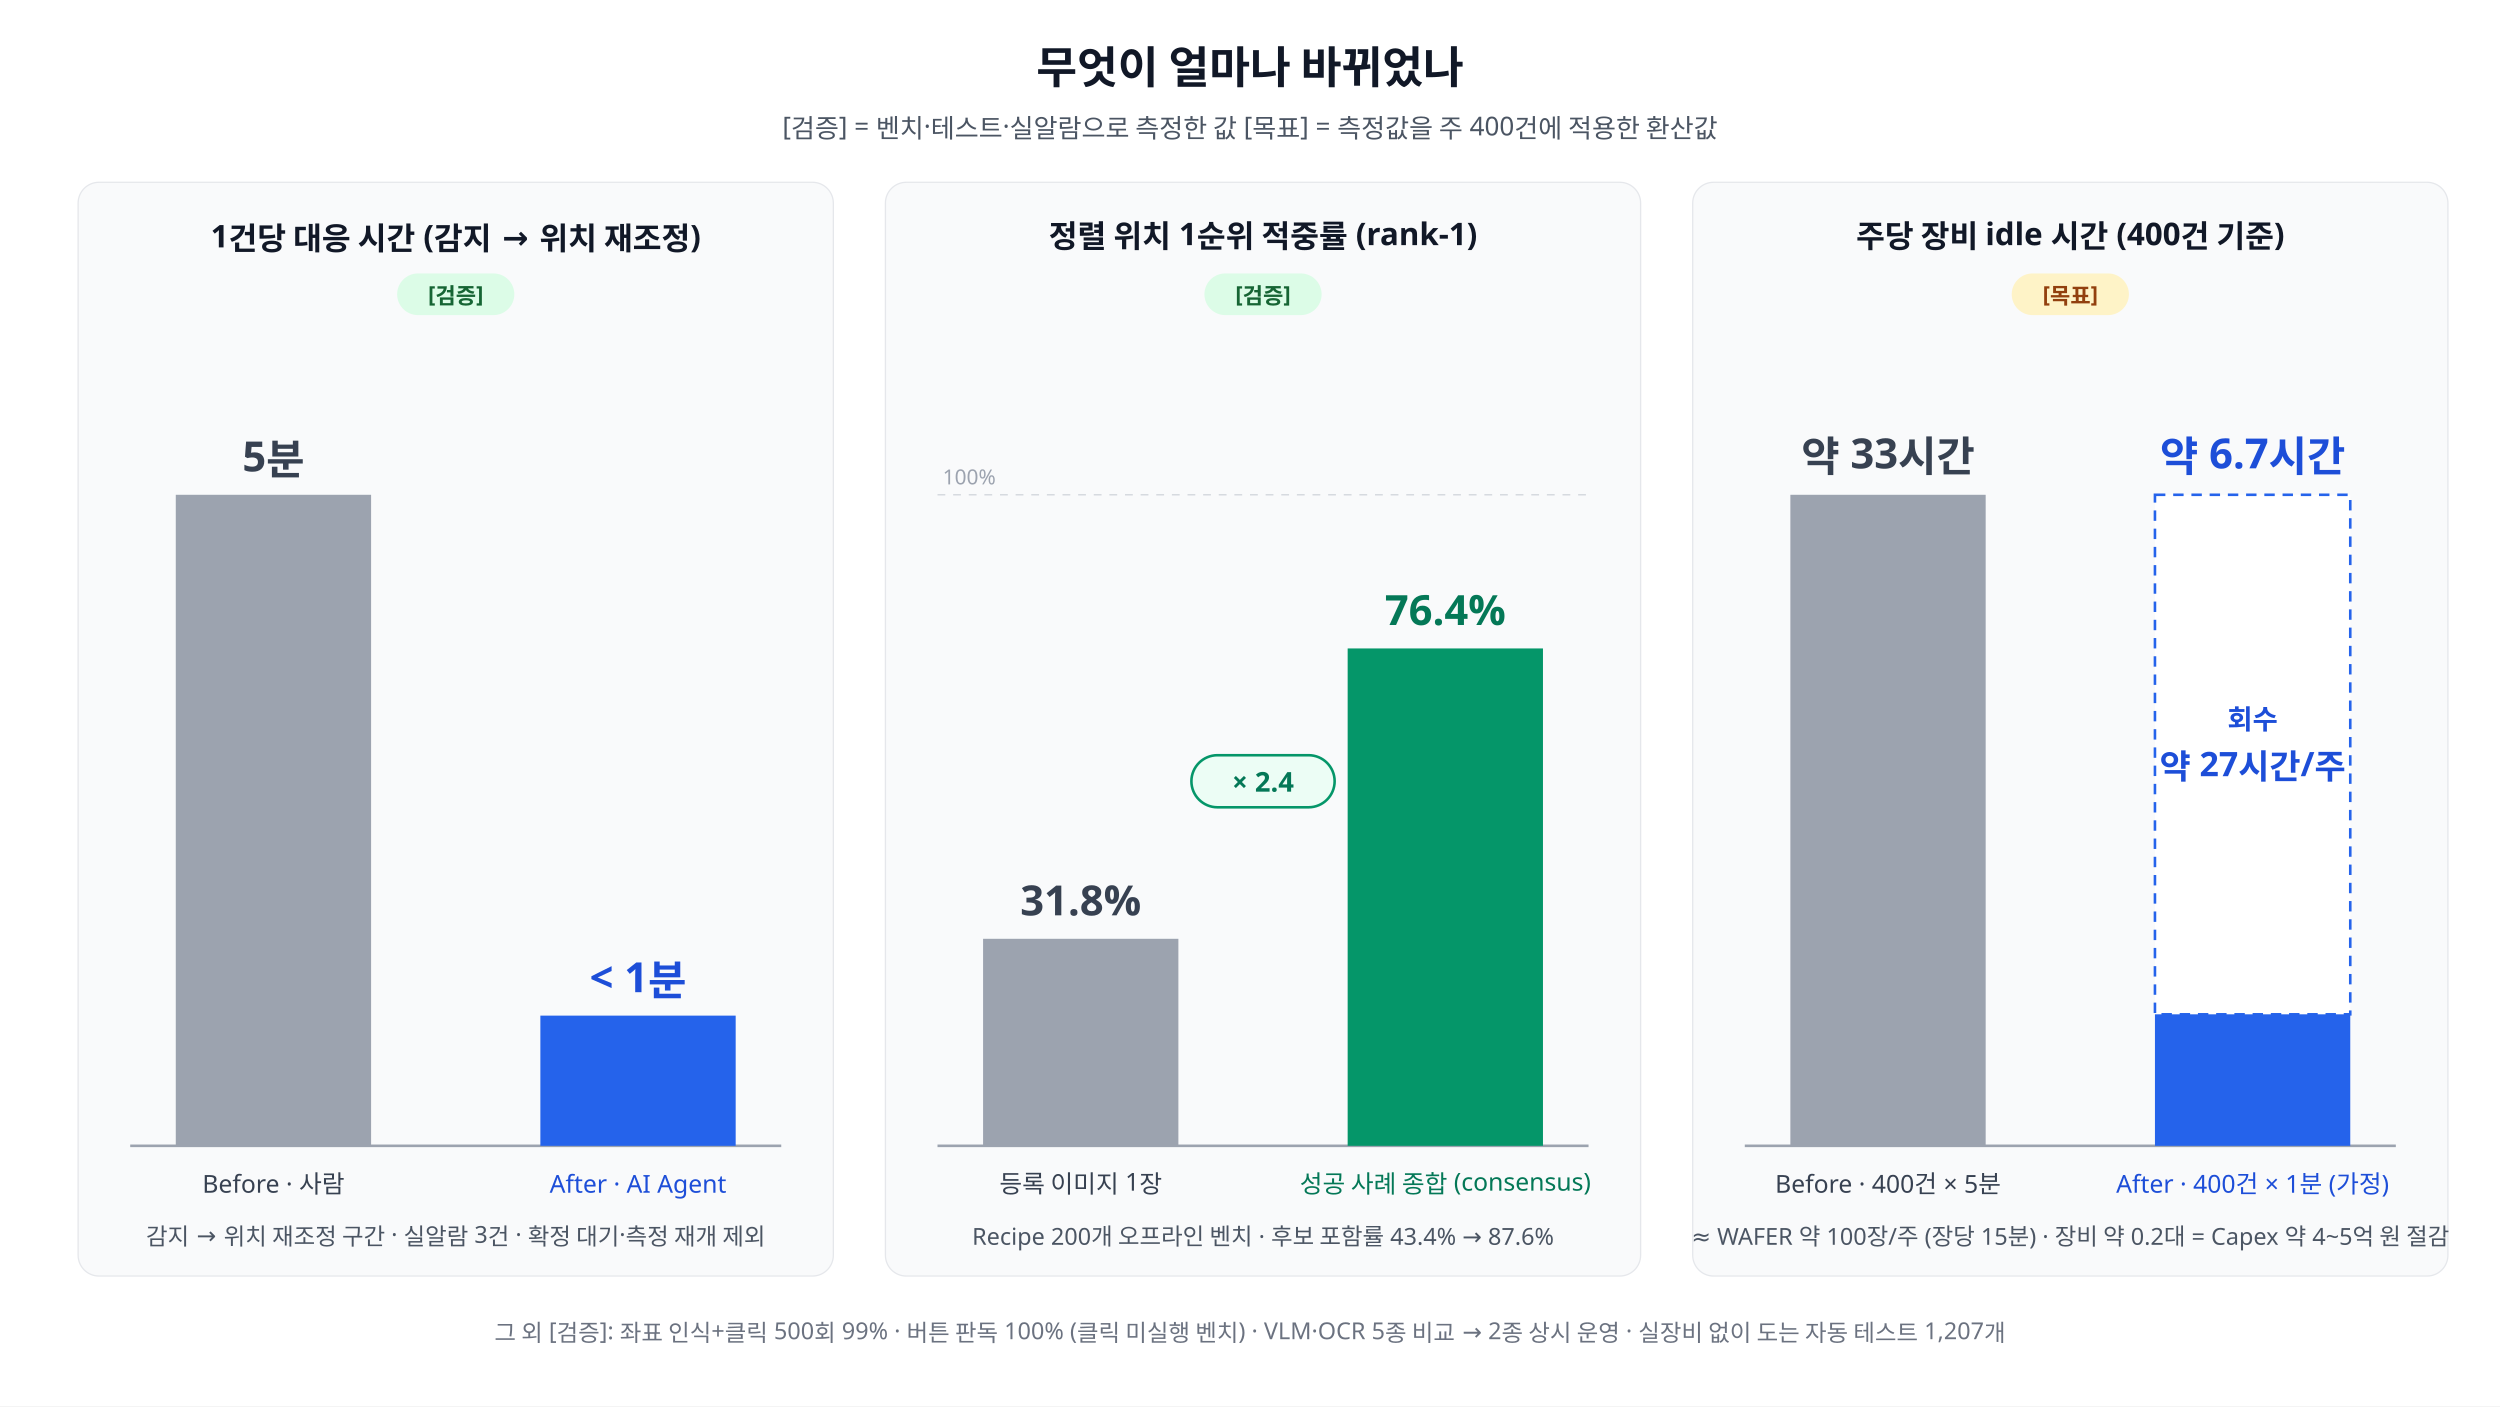
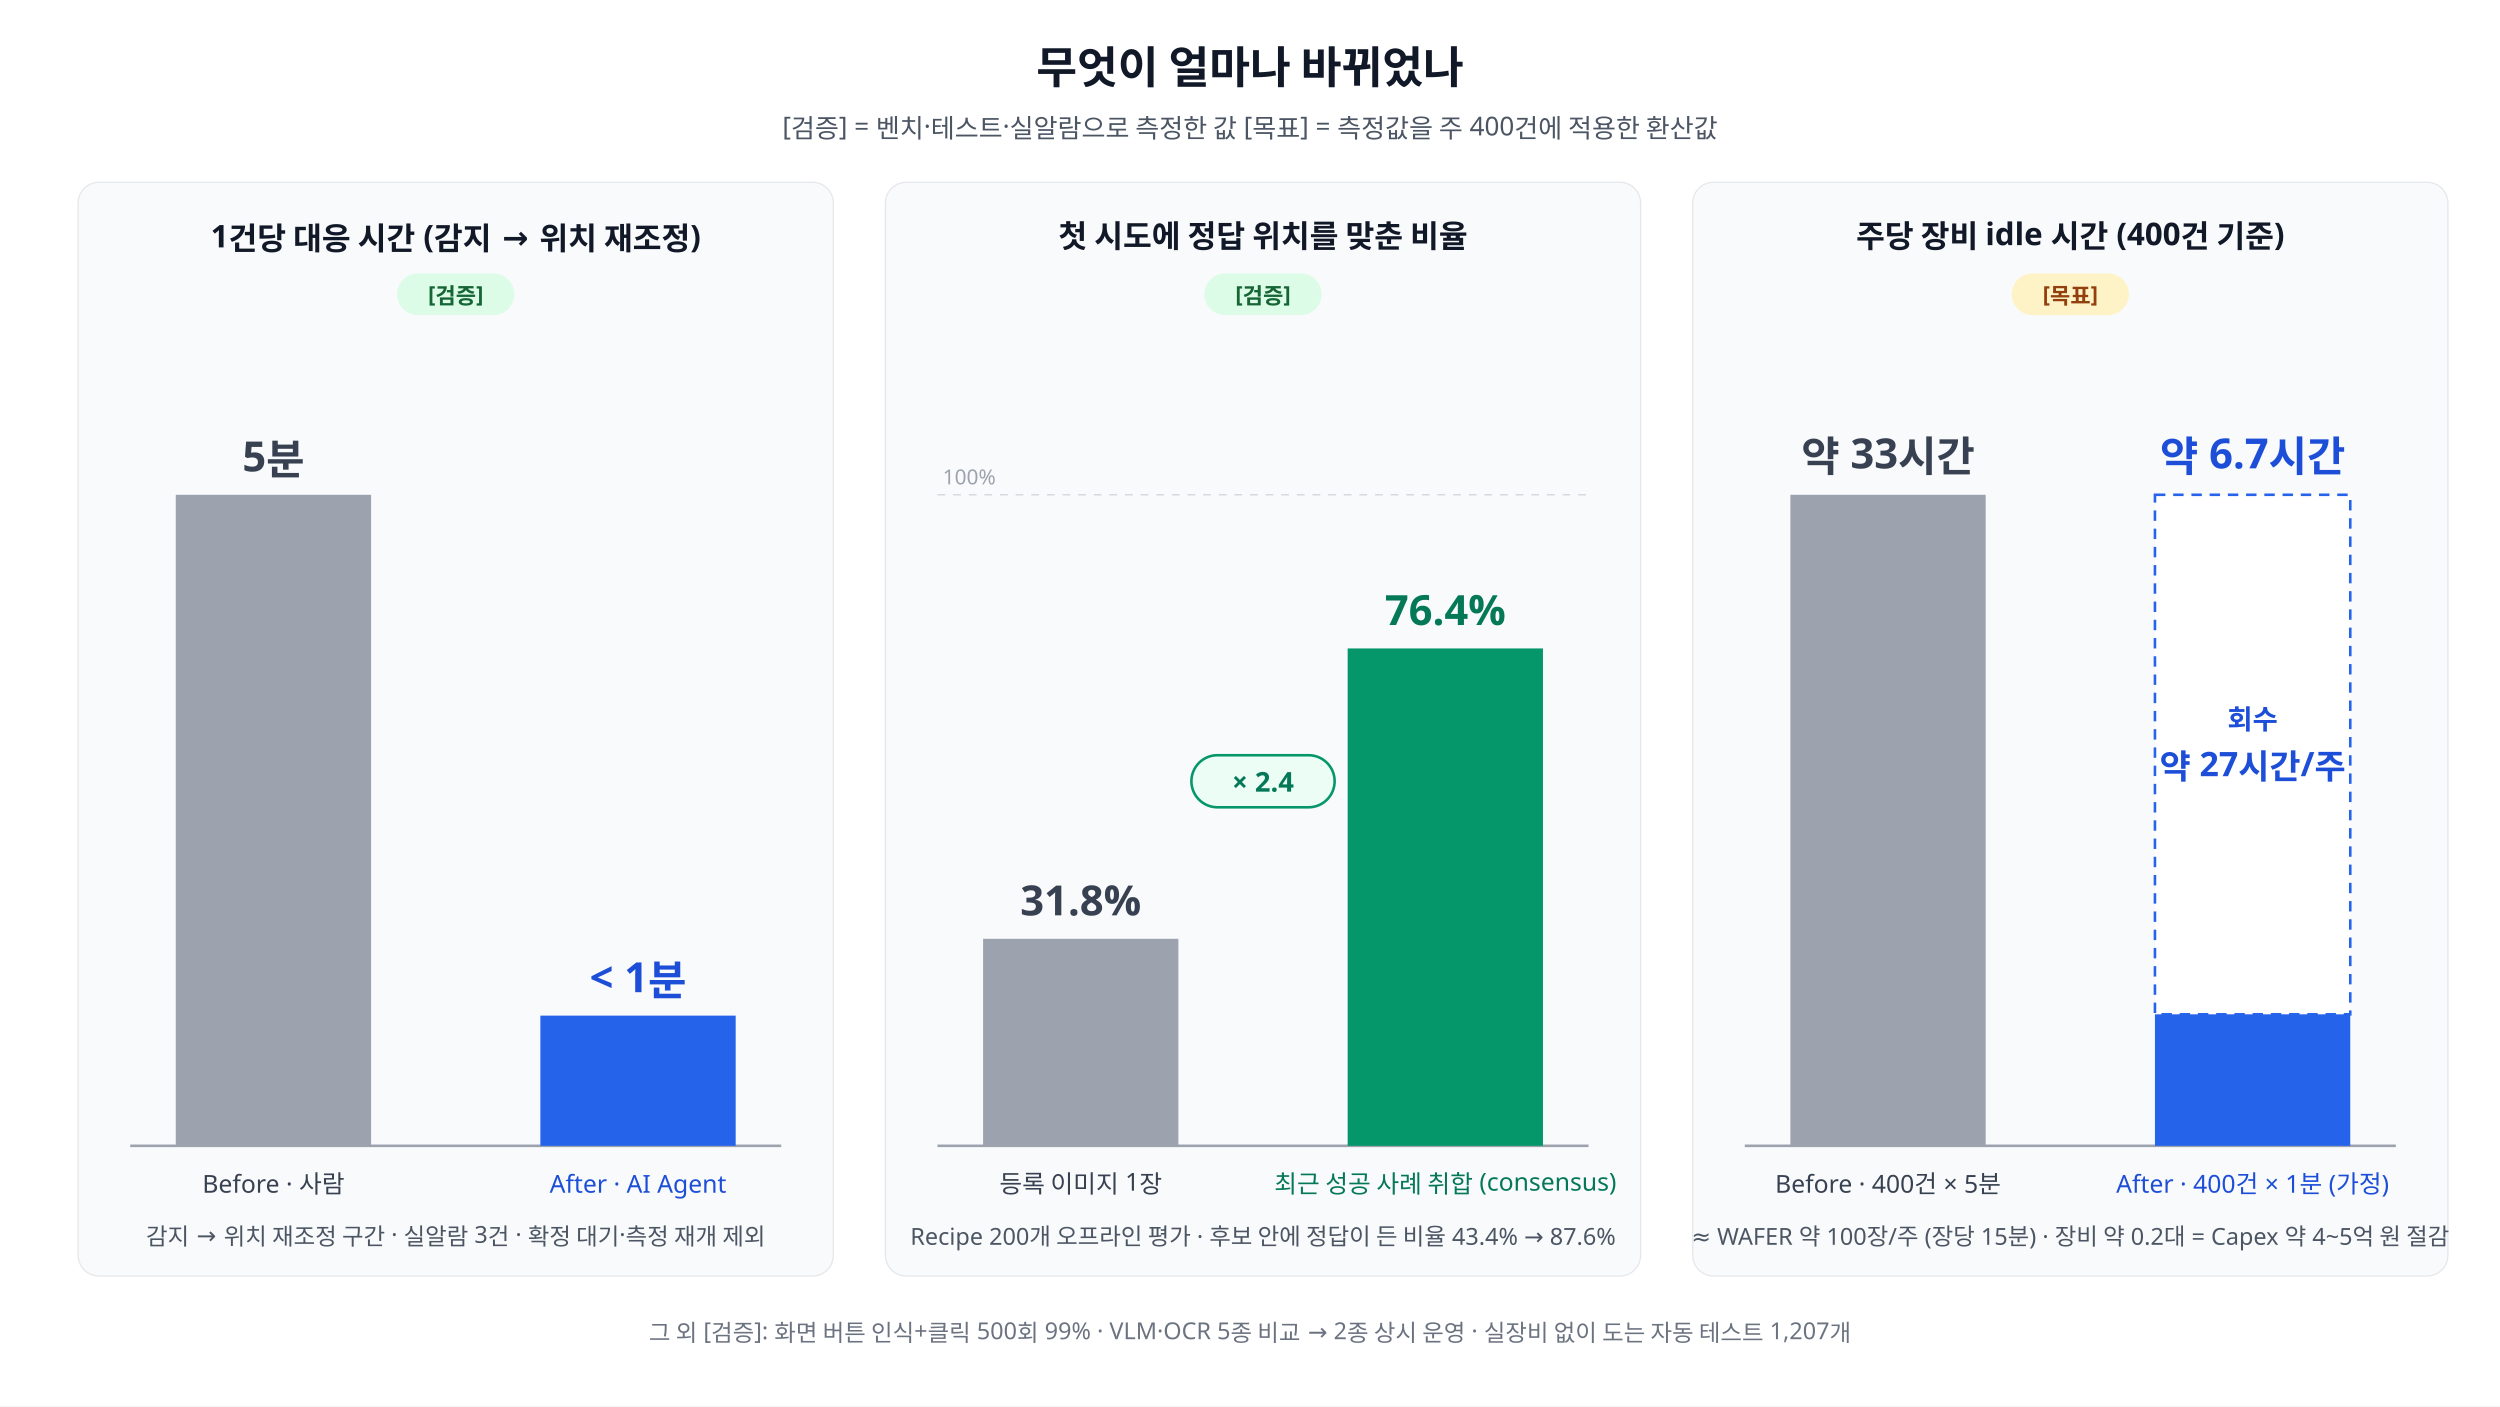
<svg xmlns="http://www.w3.org/2000/svg" width="1920" height="1080" viewBox="0 0 1920 1080" font-family="Apple SD Gothic Neo, Malgun Gothic, NanumGothic, sans-serif">
  <rect width="1920" height="1080" fill="#ffffff" />
  <text x="960" y="64" text-anchor="middle" font-size="34" font-weight="700" fill="#111827">무엇이 얼마나 바뀌었나</text>
  <text x="960" y="104" text-anchor="middle" font-size="20" fill="#4b5563">[검증] = 벤치·테스트·실알람으로 측정한 값        [목표] = 측정값을 주 400건에 적용한 환산값</text>
  <rect x="60" y="140" width="580" height="840" rx="16" fill="#f9fafb" stroke="#e5e7eb" />
  <text x="350" y="190" text-anchor="middle" font-size="24" font-weight="700" fill="#111827">1건당 대응 시간 (감지 → 위치 재조정)</text>
  <rect x="305" y="210" width="90" height="32" rx="16" fill="#dcfce7" />
  <text x="350" y="232" text-anchor="middle" font-size="17" font-weight="700" fill="#166534">[검증]</text>
  <line x1="100" y1="880" x2="600" y2="880" stroke="#9ca3af" stroke-width="2" />
  <rect x="135" y="380" width="150" height="500" fill="#9ca3af" />
  <text x="210" y="362" text-anchor="middle" font-size="32" font-weight="700" fill="#374151">5분</text>
  <text x="210" y="916" text-anchor="middle" font-size="19" fill="#374151">Before · 사람</text>
  <rect x="415" y="780" width="150" height="100" fill="#2563eb" />
  <text x="490" y="762" text-anchor="middle" font-size="32" font-weight="700" fill="#1d4ed8">&lt; 1분</text>
  <text x="490" y="916" text-anchor="middle" font-size="19" fill="#1d4ed8">After · AI Agent</text>
  <text x="350" y="956" text-anchor="middle" font-size="18" fill="#4b5563">감지 → 위치 재조정 구간 · 실알람 3건 · 확정 대기·측정 재개 제외</text>
  <rect x="680" y="140" width="580" height="840" rx="16" fill="#f9fafb" stroke="#e5e7eb" />
-   <text x="970" y="190" text-anchor="middle" font-size="24" font-weight="700" fill="#111827">정렬 위치 1순위 적중률 (rank-1)</text>
+   <text x="970" y="190" text-anchor="middle" font-size="24" font-weight="700" fill="#111827">첫 시도에 정답 위치를 맞춘 비율</text>
  <rect x="925" y="210" width="90" height="32" rx="16" fill="#dcfce7" />
  <text x="970" y="232" text-anchor="middle" font-size="17" font-weight="700" fill="#166534">[검증]</text>
  <line x1="720" y1="880" x2="1220" y2="880" stroke="#9ca3af" stroke-width="2" />
  <line x1="720" y1="380" x2="1220" y2="380" stroke="#d1d5db" stroke-dasharray="6 6" />
  <text x="724" y="372" font-size="16" fill="#9ca3af">100%</text>
  <rect x="755" y="721" width="150" height="159" fill="#9ca3af" />
  <text x="830" y="703" text-anchor="middle" font-size="32" font-weight="700" fill="#374151">31.8%</text>
  <text x="830" y="916" text-anchor="middle" font-size="19" fill="#374151">등록 이미지 1장</text>
  <rect x="1035" y="498" width="150" height="382" fill="#059669" />
  <text x="1110" y="480" text-anchor="middle" font-size="32" font-weight="700" fill="#047857">76.4%</text>
-   <text x="1110" y="916" text-anchor="middle" font-size="19" fill="#047857">성공 사례 종합 (consensus)</text>
+   <text x="1110" y="916" text-anchor="middle" font-size="19" fill="#047857">최근 성공 사례 취합 (consensus)</text>
  <rect x="915" y="580" width="110" height="40" rx="20" fill="#ecfdf5" stroke="#059669" stroke-width="2" />
  <text x="970" y="608" text-anchor="middle" font-size="21" font-weight="700" fill="#047857">× 2.4</text>
-   <text x="970" y="956" text-anchor="middle" font-size="18" fill="#4b5563">Recipe 200개 오프라인 벤치 · 후보 포함률 43.4% → 87.6%</text>
+   <text x="970" y="956" text-anchor="middle" font-size="18" fill="#4b5563">Recipe 200개 오프라인 평가 · 후보 안에 정답이 든 비율 43.4% → 87.6%</text>
  <rect x="1300" y="140" width="580" height="840" rx="16" fill="#f9fafb" stroke="#e5e7eb" />
  <text x="1590" y="190" text-anchor="middle" font-size="24" font-weight="700" fill="#111827">주당 장비 idle 시간 (400건 기준)</text>
  <rect x="1545" y="210" width="90" height="32" rx="16" fill="#fef3c7" />
  <text x="1590" y="232" text-anchor="middle" font-size="17" font-weight="700" fill="#92400e">[목표]</text>
  <line x1="1340" y1="880" x2="1840" y2="880" stroke="#9ca3af" stroke-width="2" />
  <rect x="1375" y="380" width="150" height="500" fill="#9ca3af" />
  <text x="1450" y="362" text-anchor="middle" font-size="32" font-weight="700" fill="#374151">약 33시간</text>
  <text x="1450" y="916" text-anchor="middle" font-size="19" fill="#374151">Before · 400건 × 5분</text>
  <rect x="1655" y="380" width="150" height="399" fill="#ffffff" stroke="#2563eb" stroke-width="2" stroke-dasharray="8 6" />
  <rect x="1655" y="779" width="150" height="101" fill="#2563eb" />
  <text x="1730" y="362" text-anchor="middle" font-size="32" font-weight="700" fill="#1d4ed8">약 6.7시간</text>
  <text x="1730" y="560" text-anchor="middle" font-size="21" font-weight="700" fill="#1d4ed8">회수</text>
  <text x="1730" y="598" text-anchor="middle" font-size="26" font-weight="700" fill="#1d4ed8">약 27시간/주</text>
  <text x="1730" y="916" text-anchor="middle" font-size="19" fill="#1d4ed8">After · 400건 × 1분 (가정)</text>
  <text x="1590" y="956" text-anchor="middle" font-size="18" fill="#4b5563">≈ WAFER 약 100장/주 (장당 15분) · 장비 약 0.2대 = Capex 약 4~5억 원 절감</text>
-   <text x="960" y="1030" text-anchor="middle" font-size="18" fill="#6b7280">그 외 [검증]: 좌표 인식+클릭 500회 99% · 버튼 판독 100% (클릭 미실행 벤치) · VLM·OCR 5종 비교 → 2종 상시 운영 · 실장비 없이 도는 자동 테스트 1,207개</text>
+   <text x="960" y="1030" text-anchor="middle" font-size="18" fill="#6b7280">그 외 [검증]: 화면 버튼 인식+클릭 500회 99% · VLM·OCR 5종 비교 → 2종 상시 운영 · 실장비 없이 도는 자동 테스트 1,207개</text>
</svg>
